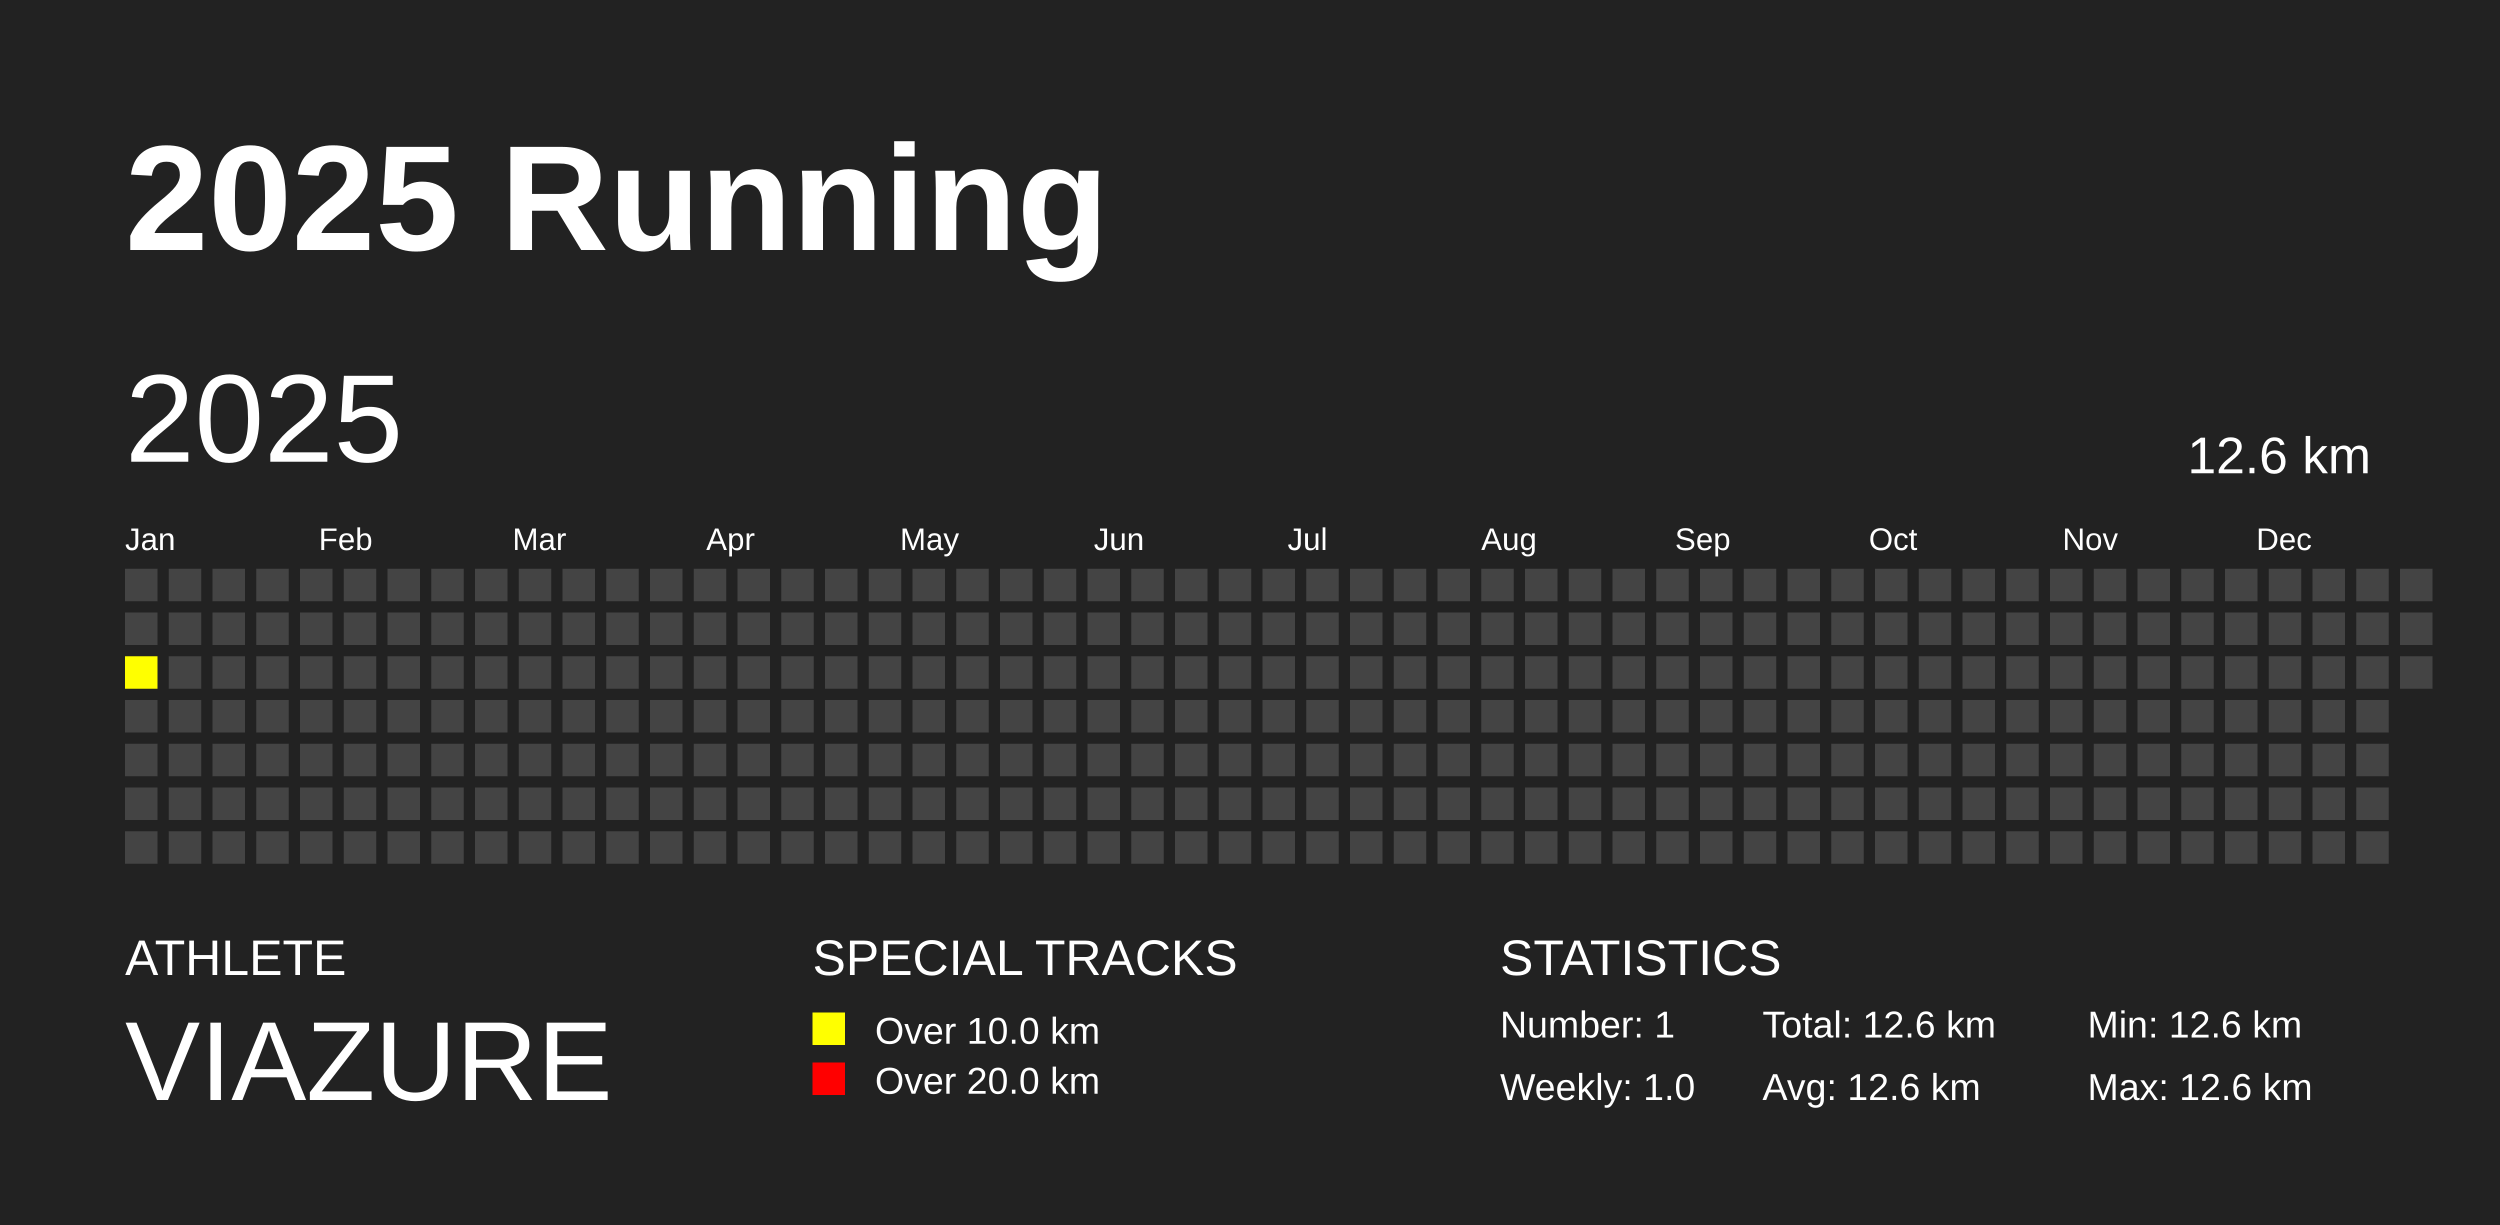
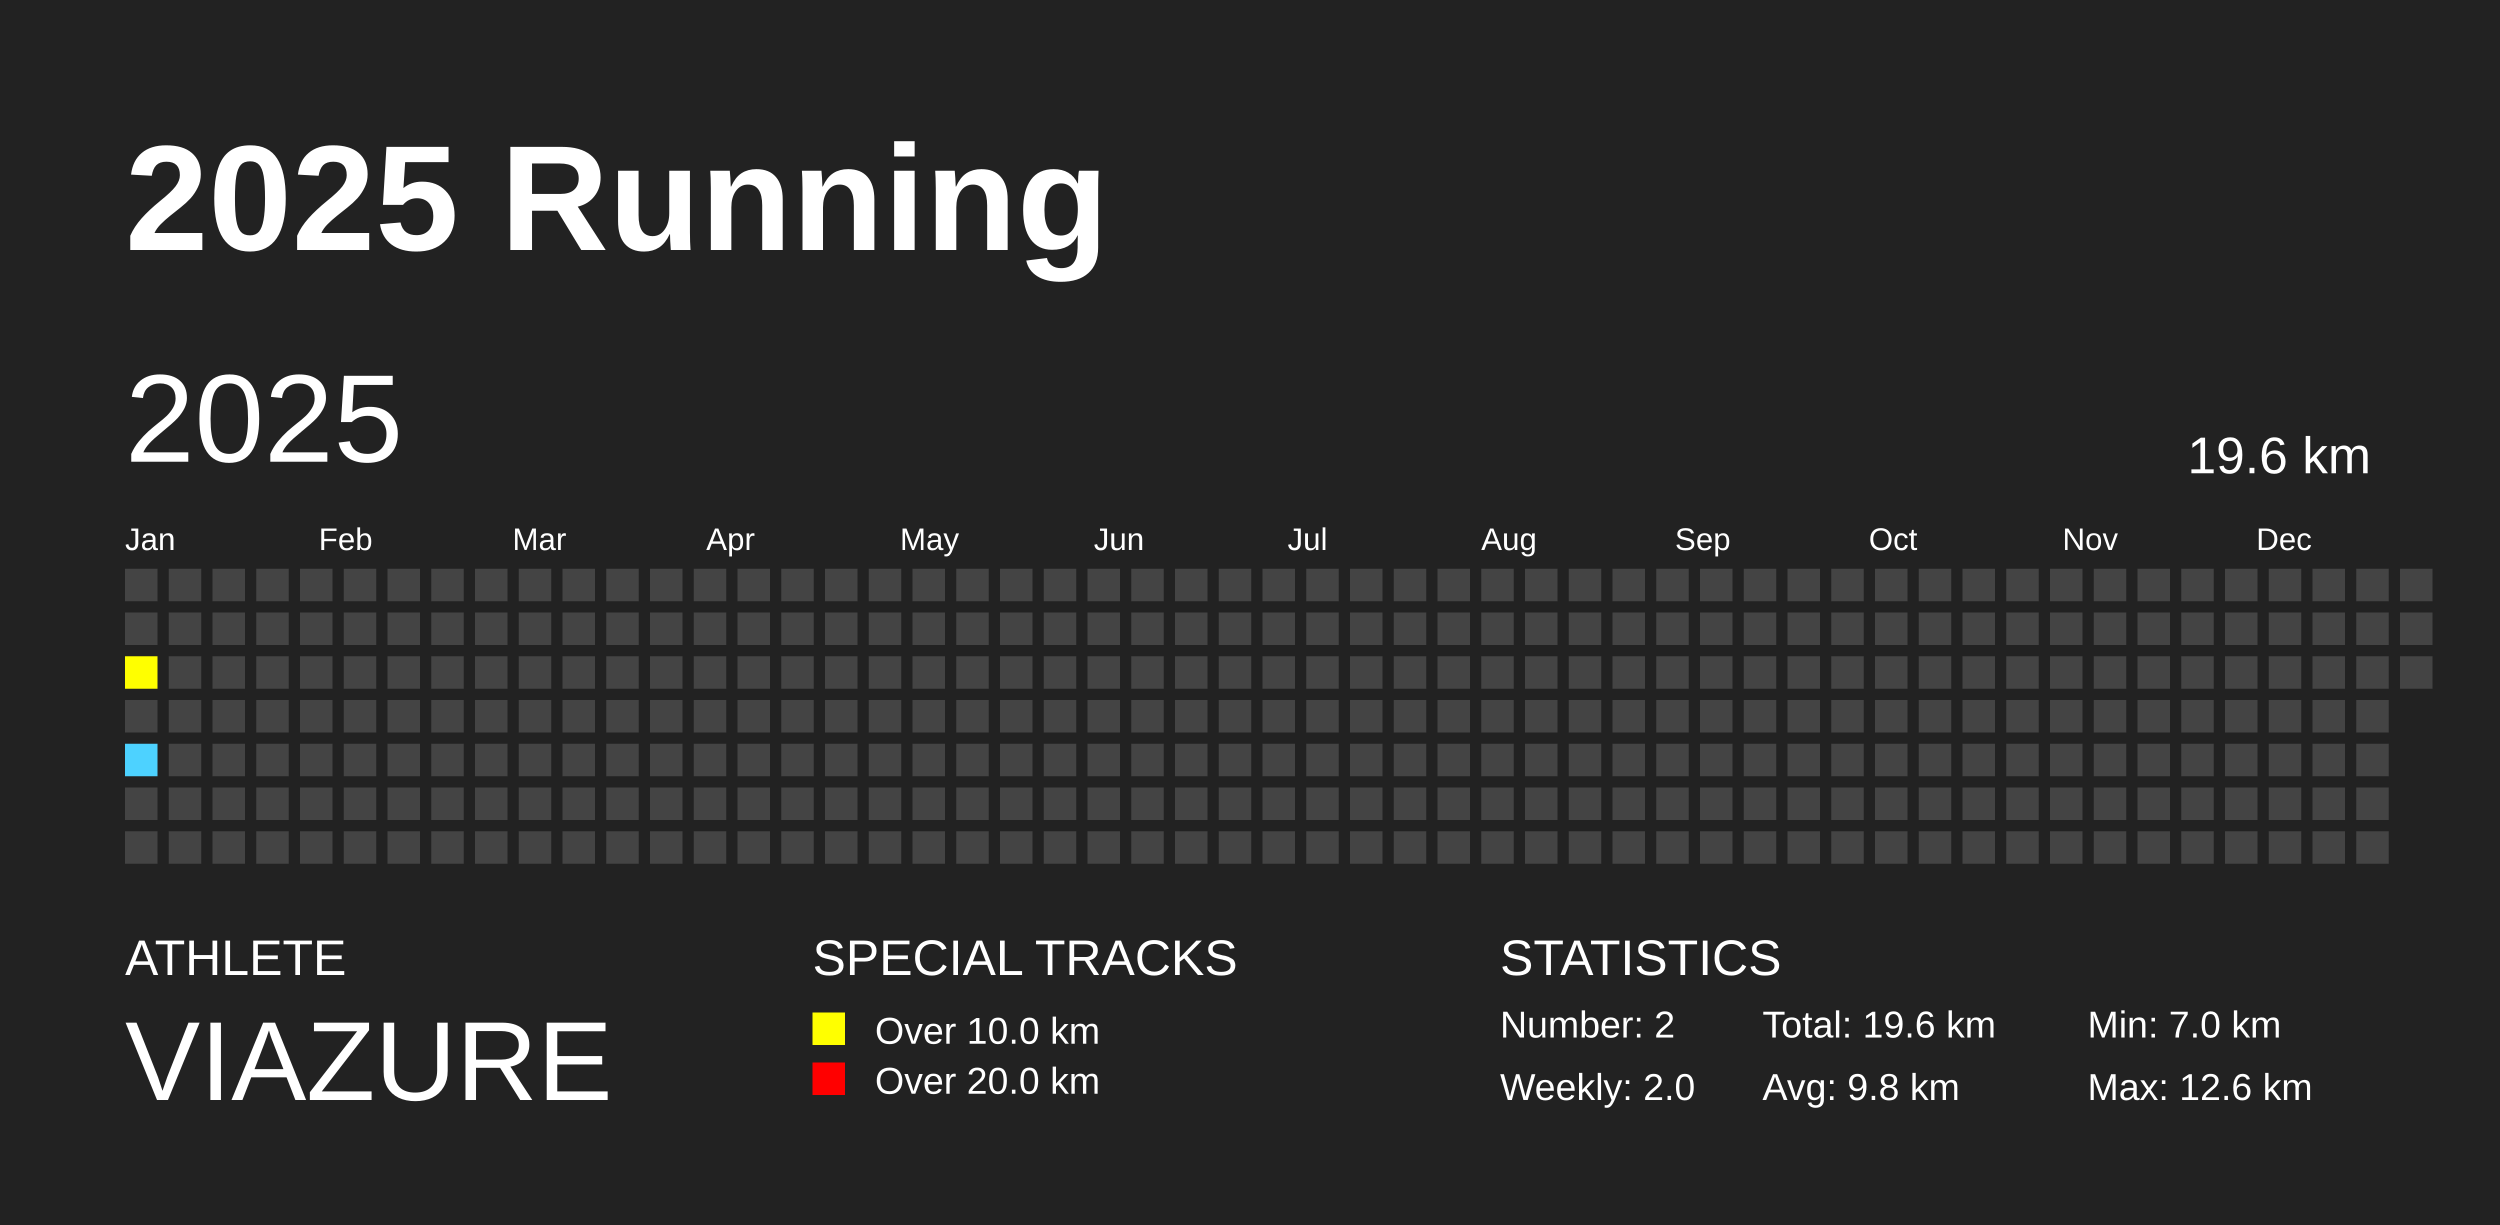
<svg xmlns="http://www.w3.org/2000/svg" baseProfile="full" height="98mm" version="1.1" viewBox="0,0,200,98" width="200mm">
  <defs />
  <rect fill="#222222" height="98" width="200" x="0" y="0" />
  <text fill="#FFFFFF" style="font-size:12px; font-family:Arial; font-weight:bold;" x="10" y="20">2025 Running</text>
  <text fill="#FFFFFF" style="font-size:4px; font-family:Arial" x="10" y="78">ATHLETE</text>
  <text fill="#FFFFFF" style="font-size:9px; font-family:Arial" x="10" y="88">VIAZURE</text>
  <text fill="#FFFFFF" style="font-size:4px; font-family:Arial" x="65" y="78">SPECIAL TRACKS</text>
  <rect fill="yellow" height="2.6" width="2.6" x="65" y="81" />
  <text fill="#FFFFFF" style="font-size:3px; font-family:Arial" x="70" y="83.5">Over 10.0 km</text>
  <rect fill="red" height="2.6" width="2.6" x="65" y="85" />
  <text fill="#FFFFFF" style="font-size:3px; font-family:Arial" x="70" y="87.5">Over 20.0 km</text>
  <text fill="#FFFFFF" style="font-size:4px; font-family:Arial" x="120" y="78">STATISTICS</text>
-   <text fill="#FFFFFF" style="font-size:3px; font-family:Arial" x="120" y="83">Number: 1</text>
-   <text fill="#FFFFFF" style="font-size:3px; font-family:Arial" x="120" y="88">Weekly: 1.0</text>
-   <text fill="#FFFFFF" style="font-size:3px; font-family:Arial" x="141" y="83">Total: 12.6 km</text>
-   <text fill="#FFFFFF" style="font-size:3px; font-family:Arial" x="141" y="88">Avg: 12.6 km</text>
-   <text fill="#FFFFFF" style="font-size:3px; font-family:Arial" x="167" y="83">Min: 12.6 km</text>
+   <text fill="#FFFFFF" style="font-size:3px; font-family:Arial" x="120" y="83">Number: 2</text>
+   <text fill="#FFFFFF" style="font-size:3px; font-family:Arial" x="120" y="88">Weekly: 2.0</text>
+   <text fill="#FFFFFF" style="font-size:3px; font-family:Arial" x="141" y="83">Total: 19.6 km</text>
+   <text fill="#FFFFFF" style="font-size:3px; font-family:Arial" x="141" y="88">Avg: 9.8 km</text>
+   <text fill="#FFFFFF" style="font-size:3px; font-family:Arial" x="167" y="83">Min: 7.0 km</text>
  <text fill="#FFFFFF" style="font-size:3px; font-family:Arial" x="167" y="88">Max: 12.6 km</text>
  <text dominant-baseline="hanging" fill="#FFFFFF" style="font-size:10.0px; font-family:Arial;" x="10" y="30">2025</text>
-   <text dominant-baseline="hanging" fill="#FFFFFF" style="font-size:4.125px; font-family:Arial;" x="175" y="35">12.6 km</text>
+   <text dominant-baseline="hanging" fill="#FFFFFF" style="font-size:4.125px; font-family:Arial;" x="175" y="35">19.6 km</text>
  <text fill="#FFFFFF" style="font-size:2.5px; font-family:Arial" x="10.0" y="44">Jan</text>
  <text fill="#FFFFFF" style="font-size:2.5px; font-family:Arial" x="25.5" y="44">Feb</text>
  <text fill="#FFFFFF" style="font-size:2.5px; font-family:Arial" x="41.0" y="44">Mar</text>
  <text fill="#FFFFFF" style="font-size:2.5px; font-family:Arial" x="56.5" y="44">Apr</text>
  <text fill="#FFFFFF" style="font-size:2.5px; font-family:Arial" x="72.0" y="44">May</text>
  <text fill="#FFFFFF" style="font-size:2.5px; font-family:Arial" x="87.5" y="44">Jun</text>
  <text fill="#FFFFFF" style="font-size:2.5px; font-family:Arial" x="103.0" y="44">Jul</text>
  <text fill="#FFFFFF" style="font-size:2.5px; font-family:Arial" x="118.5" y="44">Aug</text>
  <text fill="#FFFFFF" style="font-size:2.5px; font-family:Arial" x="134.0" y="44">Sep</text>
  <text fill="#FFFFFF" style="font-size:2.5px; font-family:Arial" x="149.5" y="44">Oct</text>
  <text fill="#FFFFFF" style="font-size:2.5px; font-family:Arial" x="165.0" y="44">Nov</text>
  <text fill="#FFFFFF" style="font-size:2.5px; font-family:Arial" x="180.5" y="44">Dec</text>
  <rect fill="#444444" height="2.6" width="2.6" x="10.0" y="45.5" />
  <rect fill="#444444" height="2.6" width="2.6" x="10.0" y="49.0" />
  <rect fill="yellow" height="2.6" width="2.6" x="10.0" y="52.5" />
  <rect fill="#444444" height="2.6" width="2.6" x="10.0" y="56.0" />
-   <rect fill="#444444" height="2.6" width="2.6" x="10.0" y="59.5" />
+   <rect fill="#4DD2FF" height="2.6" width="2.6" x="10.0" y="59.5" />
  <rect fill="#444444" height="2.6" width="2.6" x="10.0" y="63.0" />
  <rect fill="#444444" height="2.6" width="2.6" x="10.0" y="66.5" />
  <rect fill="#444444" height="2.6" width="2.6" x="13.5" y="45.5" />
  <rect fill="#444444" height="2.6" width="2.6" x="13.5" y="49.0" />
  <rect fill="#444444" height="2.6" width="2.6" x="13.5" y="52.5" />
  <rect fill="#444444" height="2.6" width="2.6" x="13.5" y="56.0" />
  <rect fill="#444444" height="2.6" width="2.6" x="13.5" y="59.5" />
  <rect fill="#444444" height="2.6" width="2.6" x="13.5" y="63.0" />
  <rect fill="#444444" height="2.6" width="2.6" x="13.5" y="66.5" />
  <rect fill="#444444" height="2.6" width="2.6" x="17.0" y="45.5" />
  <rect fill="#444444" height="2.6" width="2.6" x="17.0" y="49.0" />
  <rect fill="#444444" height="2.6" width="2.6" x="17.0" y="52.5" />
  <rect fill="#444444" height="2.6" width="2.6" x="17.0" y="56.0" />
  <rect fill="#444444" height="2.6" width="2.6" x="17.0" y="59.5" />
  <rect fill="#444444" height="2.6" width="2.6" x="17.0" y="63.0" />
  <rect fill="#444444" height="2.6" width="2.6" x="17.0" y="66.5" />
  <rect fill="#444444" height="2.6" width="2.6" x="20.5" y="45.5" />
  <rect fill="#444444" height="2.6" width="2.6" x="20.5" y="49.0" />
  <rect fill="#444444" height="2.6" width="2.6" x="20.5" y="52.5" />
  <rect fill="#444444" height="2.6" width="2.6" x="20.5" y="56.0" />
  <rect fill="#444444" height="2.6" width="2.6" x="20.5" y="59.5" />
  <rect fill="#444444" height="2.6" width="2.6" x="20.5" y="63.0" />
  <rect fill="#444444" height="2.6" width="2.6" x="20.5" y="66.5" />
  <rect fill="#444444" height="2.6" width="2.6" x="24.0" y="45.5" />
  <rect fill="#444444" height="2.6" width="2.6" x="24.0" y="49.0" />
  <rect fill="#444444" height="2.6" width="2.6" x="24.0" y="52.5" />
  <rect fill="#444444" height="2.6" width="2.6" x="24.0" y="56.0" />
  <rect fill="#444444" height="2.6" width="2.6" x="24.0" y="59.5" />
  <rect fill="#444444" height="2.6" width="2.6" x="24.0" y="63.0" />
  <rect fill="#444444" height="2.6" width="2.6" x="24.0" y="66.5" />
  <rect fill="#444444" height="2.6" width="2.6" x="27.5" y="45.5" />
  <rect fill="#444444" height="2.6" width="2.6" x="27.5" y="49.0" />
  <rect fill="#444444" height="2.6" width="2.6" x="27.5" y="52.5" />
  <rect fill="#444444" height="2.6" width="2.6" x="27.5" y="56.0" />
  <rect fill="#444444" height="2.6" width="2.6" x="27.5" y="59.5" />
  <rect fill="#444444" height="2.6" width="2.6" x="27.5" y="63.0" />
  <rect fill="#444444" height="2.6" width="2.6" x="27.5" y="66.5" />
  <rect fill="#444444" height="2.6" width="2.6" x="31.0" y="45.5" />
  <rect fill="#444444" height="2.6" width="2.6" x="31.0" y="49.0" />
  <rect fill="#444444" height="2.6" width="2.6" x="31.0" y="52.5" />
  <rect fill="#444444" height="2.6" width="2.6" x="31.0" y="56.0" />
  <rect fill="#444444" height="2.6" width="2.6" x="31.0" y="59.5" />
  <rect fill="#444444" height="2.6" width="2.6" x="31.0" y="63.0" />
  <rect fill="#444444" height="2.6" width="2.6" x="31.0" y="66.5" />
  <rect fill="#444444" height="2.6" width="2.6" x="34.5" y="45.5" />
  <rect fill="#444444" height="2.6" width="2.6" x="34.5" y="49.0" />
  <rect fill="#444444" height="2.6" width="2.6" x="34.5" y="52.5" />
  <rect fill="#444444" height="2.6" width="2.6" x="34.5" y="56.0" />
  <rect fill="#444444" height="2.6" width="2.6" x="34.5" y="59.5" />
  <rect fill="#444444" height="2.6" width="2.6" x="34.5" y="63.0" />
  <rect fill="#444444" height="2.6" width="2.6" x="34.5" y="66.5" />
  <rect fill="#444444" height="2.6" width="2.6" x="38.0" y="45.5" />
  <rect fill="#444444" height="2.6" width="2.6" x="38.0" y="49.0" />
  <rect fill="#444444" height="2.6" width="2.6" x="38.0" y="52.5" />
  <rect fill="#444444" height="2.6" width="2.6" x="38.0" y="56.0" />
  <rect fill="#444444" height="2.6" width="2.6" x="38.0" y="59.5" />
  <rect fill="#444444" height="2.6" width="2.6" x="38.0" y="63.0" />
  <rect fill="#444444" height="2.6" width="2.6" x="38.0" y="66.5" />
  <rect fill="#444444" height="2.6" width="2.6" x="41.5" y="45.5" />
  <rect fill="#444444" height="2.6" width="2.6" x="41.5" y="49.0" />
  <rect fill="#444444" height="2.6" width="2.6" x="41.5" y="52.5" />
  <rect fill="#444444" height="2.6" width="2.6" x="41.5" y="56.0" />
  <rect fill="#444444" height="2.6" width="2.6" x="41.5" y="59.5" />
  <rect fill="#444444" height="2.6" width="2.6" x="41.5" y="63.0" />
  <rect fill="#444444" height="2.6" width="2.6" x="41.5" y="66.5" />
  <rect fill="#444444" height="2.6" width="2.6" x="45.0" y="45.5" />
  <rect fill="#444444" height="2.6" width="2.6" x="45.0" y="49.0" />
  <rect fill="#444444" height="2.6" width="2.6" x="45.0" y="52.5" />
  <rect fill="#444444" height="2.6" width="2.6" x="45.0" y="56.0" />
  <rect fill="#444444" height="2.6" width="2.6" x="45.0" y="59.5" />
  <rect fill="#444444" height="2.6" width="2.6" x="45.0" y="63.0" />
  <rect fill="#444444" height="2.6" width="2.6" x="45.0" y="66.5" />
  <rect fill="#444444" height="2.6" width="2.6" x="48.5" y="45.5" />
  <rect fill="#444444" height="2.6" width="2.6" x="48.5" y="49.0" />
  <rect fill="#444444" height="2.6" width="2.6" x="48.5" y="52.5" />
  <rect fill="#444444" height="2.6" width="2.6" x="48.5" y="56.0" />
  <rect fill="#444444" height="2.6" width="2.6" x="48.5" y="59.5" />
  <rect fill="#444444" height="2.6" width="2.6" x="48.5" y="63.0" />
  <rect fill="#444444" height="2.6" width="2.6" x="48.5" y="66.5" />
  <rect fill="#444444" height="2.6" width="2.6" x="52.0" y="45.5" />
  <rect fill="#444444" height="2.6" width="2.6" x="52.0" y="49.0" />
  <rect fill="#444444" height="2.6" width="2.6" x="52.0" y="52.5" />
  <rect fill="#444444" height="2.6" width="2.6" x="52.0" y="56.0" />
  <rect fill="#444444" height="2.6" width="2.6" x="52.0" y="59.5" />
  <rect fill="#444444" height="2.6" width="2.6" x="52.0" y="63.0" />
  <rect fill="#444444" height="2.6" width="2.6" x="52.0" y="66.5" />
  <rect fill="#444444" height="2.6" width="2.6" x="55.5" y="45.5" />
  <rect fill="#444444" height="2.6" width="2.6" x="55.5" y="49.0" />
  <rect fill="#444444" height="2.6" width="2.6" x="55.5" y="52.5" />
  <rect fill="#444444" height="2.6" width="2.6" x="55.5" y="56.0" />
  <rect fill="#444444" height="2.6" width="2.6" x="55.5" y="59.5" />
  <rect fill="#444444" height="2.6" width="2.6" x="55.5" y="63.0" />
  <rect fill="#444444" height="2.6" width="2.6" x="55.5" y="66.5" />
  <rect fill="#444444" height="2.6" width="2.6" x="59.0" y="45.5" />
  <rect fill="#444444" height="2.6" width="2.6" x="59.0" y="49.0" />
  <rect fill="#444444" height="2.6" width="2.6" x="59.0" y="52.5" />
  <rect fill="#444444" height="2.6" width="2.6" x="59.0" y="56.0" />
  <rect fill="#444444" height="2.6" width="2.6" x="59.0" y="59.5" />
  <rect fill="#444444" height="2.6" width="2.6" x="59.0" y="63.0" />
  <rect fill="#444444" height="2.6" width="2.6" x="59.0" y="66.5" />
  <rect fill="#444444" height="2.6" width="2.6" x="62.5" y="45.5" />
  <rect fill="#444444" height="2.6" width="2.6" x="62.5" y="49.0" />
  <rect fill="#444444" height="2.6" width="2.6" x="62.5" y="52.5" />
  <rect fill="#444444" height="2.6" width="2.6" x="62.5" y="56.0" />
  <rect fill="#444444" height="2.6" width="2.6" x="62.5" y="59.5" />
  <rect fill="#444444" height="2.6" width="2.6" x="62.5" y="63.0" />
  <rect fill="#444444" height="2.6" width="2.6" x="62.5" y="66.5" />
  <rect fill="#444444" height="2.6" width="2.6" x="66.0" y="45.5" />
  <rect fill="#444444" height="2.6" width="2.6" x="66.0" y="49.0" />
  <rect fill="#444444" height="2.6" width="2.6" x="66.0" y="52.5" />
  <rect fill="#444444" height="2.6" width="2.6" x="66.0" y="56.0" />
  <rect fill="#444444" height="2.6" width="2.6" x="66.0" y="59.5" />
  <rect fill="#444444" height="2.6" width="2.6" x="66.0" y="63.0" />
  <rect fill="#444444" height="2.6" width="2.6" x="66.0" y="66.5" />
  <rect fill="#444444" height="2.6" width="2.6" x="69.5" y="45.5" />
  <rect fill="#444444" height="2.6" width="2.6" x="69.5" y="49.0" />
  <rect fill="#444444" height="2.6" width="2.6" x="69.5" y="52.5" />
  <rect fill="#444444" height="2.6" width="2.6" x="69.5" y="56.0" />
  <rect fill="#444444" height="2.6" width="2.6" x="69.5" y="59.5" />
  <rect fill="#444444" height="2.6" width="2.6" x="69.5" y="63.0" />
  <rect fill="#444444" height="2.6" width="2.6" x="69.5" y="66.5" />
  <rect fill="#444444" height="2.6" width="2.6" x="73.0" y="45.5" />
  <rect fill="#444444" height="2.6" width="2.6" x="73.0" y="49.0" />
  <rect fill="#444444" height="2.6" width="2.6" x="73.0" y="52.5" />
  <rect fill="#444444" height="2.6" width="2.6" x="73.0" y="56.0" />
  <rect fill="#444444" height="2.6" width="2.6" x="73.0" y="59.5" />
  <rect fill="#444444" height="2.6" width="2.6" x="73.0" y="63.0" />
  <rect fill="#444444" height="2.6" width="2.6" x="73.0" y="66.5" />
  <rect fill="#444444" height="2.6" width="2.6" x="76.5" y="45.5" />
  <rect fill="#444444" height="2.6" width="2.6" x="76.5" y="49.0" />
  <rect fill="#444444" height="2.6" width="2.6" x="76.5" y="52.5" />
  <rect fill="#444444" height="2.6" width="2.6" x="76.5" y="56.0" />
  <rect fill="#444444" height="2.6" width="2.6" x="76.5" y="59.5" />
  <rect fill="#444444" height="2.6" width="2.6" x="76.5" y="63.0" />
  <rect fill="#444444" height="2.6" width="2.6" x="76.5" y="66.5" />
  <rect fill="#444444" height="2.6" width="2.6" x="80.0" y="45.5" />
  <rect fill="#444444" height="2.6" width="2.6" x="80.0" y="49.0" />
  <rect fill="#444444" height="2.6" width="2.6" x="80.0" y="52.5" />
  <rect fill="#444444" height="2.6" width="2.6" x="80.0" y="56.0" />
  <rect fill="#444444" height="2.6" width="2.6" x="80.0" y="59.5" />
  <rect fill="#444444" height="2.6" width="2.6" x="80.0" y="63.0" />
  <rect fill="#444444" height="2.6" width="2.6" x="80.0" y="66.5" />
  <rect fill="#444444" height="2.6" width="2.6" x="83.5" y="45.5" />
  <rect fill="#444444" height="2.6" width="2.6" x="83.5" y="49.0" />
  <rect fill="#444444" height="2.6" width="2.6" x="83.5" y="52.5" />
  <rect fill="#444444" height="2.6" width="2.6" x="83.5" y="56.0" />
  <rect fill="#444444" height="2.6" width="2.6" x="83.5" y="59.5" />
  <rect fill="#444444" height="2.6" width="2.6" x="83.5" y="63.0" />
  <rect fill="#444444" height="2.6" width="2.6" x="83.5" y="66.5" />
  <rect fill="#444444" height="2.6" width="2.6" x="87.0" y="45.5" />
  <rect fill="#444444" height="2.6" width="2.6" x="87.0" y="49.0" />
  <rect fill="#444444" height="2.6" width="2.6" x="87.0" y="52.5" />
  <rect fill="#444444" height="2.6" width="2.6" x="87.0" y="56.0" />
  <rect fill="#444444" height="2.6" width="2.6" x="87.0" y="59.5" />
  <rect fill="#444444" height="2.6" width="2.6" x="87.0" y="63.0" />
  <rect fill="#444444" height="2.6" width="2.6" x="87.0" y="66.5" />
  <rect fill="#444444" height="2.6" width="2.6" x="90.5" y="45.5" />
  <rect fill="#444444" height="2.6" width="2.6" x="90.5" y="49.0" />
  <rect fill="#444444" height="2.6" width="2.6" x="90.5" y="52.5" />
  <rect fill="#444444" height="2.6" width="2.6" x="90.5" y="56.0" />
  <rect fill="#444444" height="2.6" width="2.6" x="90.5" y="59.5" />
  <rect fill="#444444" height="2.6" width="2.6" x="90.5" y="63.0" />
  <rect fill="#444444" height="2.6" width="2.6" x="90.5" y="66.5" />
  <rect fill="#444444" height="2.6" width="2.6" x="94.0" y="45.5" />
  <rect fill="#444444" height="2.6" width="2.6" x="94.0" y="49.0" />
  <rect fill="#444444" height="2.6" width="2.6" x="94.0" y="52.5" />
  <rect fill="#444444" height="2.6" width="2.6" x="94.0" y="56.0" />
  <rect fill="#444444" height="2.6" width="2.6" x="94.0" y="59.5" />
  <rect fill="#444444" height="2.6" width="2.6" x="94.0" y="63.0" />
  <rect fill="#444444" height="2.6" width="2.6" x="94.0" y="66.5" />
  <rect fill="#444444" height="2.6" width="2.6" x="97.5" y="45.5" />
  <rect fill="#444444" height="2.6" width="2.6" x="97.5" y="49.0" />
  <rect fill="#444444" height="2.6" width="2.6" x="97.5" y="52.5" />
  <rect fill="#444444" height="2.6" width="2.6" x="97.5" y="56.0" />
  <rect fill="#444444" height="2.6" width="2.6" x="97.5" y="59.5" />
  <rect fill="#444444" height="2.6" width="2.6" x="97.5" y="63.0" />
  <rect fill="#444444" height="2.6" width="2.6" x="97.5" y="66.5" />
  <rect fill="#444444" height="2.6" width="2.6" x="101.0" y="45.5" />
  <rect fill="#444444" height="2.6" width="2.6" x="101.0" y="49.0" />
  <rect fill="#444444" height="2.6" width="2.6" x="101.0" y="52.5" />
  <rect fill="#444444" height="2.6" width="2.6" x="101.0" y="56.0" />
  <rect fill="#444444" height="2.6" width="2.6" x="101.0" y="59.5" />
  <rect fill="#444444" height="2.6" width="2.6" x="101.0" y="63.0" />
  <rect fill="#444444" height="2.6" width="2.6" x="101.0" y="66.5" />
  <rect fill="#444444" height="2.6" width="2.6" x="104.5" y="45.5" />
  <rect fill="#444444" height="2.6" width="2.6" x="104.5" y="49.0" />
  <rect fill="#444444" height="2.6" width="2.6" x="104.5" y="52.5" />
  <rect fill="#444444" height="2.6" width="2.6" x="104.5" y="56.0" />
  <rect fill="#444444" height="2.6" width="2.6" x="104.5" y="59.5" />
  <rect fill="#444444" height="2.6" width="2.6" x="104.5" y="63.0" />
  <rect fill="#444444" height="2.6" width="2.6" x="104.5" y="66.5" />
  <rect fill="#444444" height="2.6" width="2.6" x="108.0" y="45.5" />
  <rect fill="#444444" height="2.6" width="2.6" x="108.0" y="49.0" />
  <rect fill="#444444" height="2.6" width="2.6" x="108.0" y="52.5" />
  <rect fill="#444444" height="2.6" width="2.6" x="108.0" y="56.0" />
  <rect fill="#444444" height="2.6" width="2.6" x="108.0" y="59.5" />
  <rect fill="#444444" height="2.6" width="2.6" x="108.0" y="63.0" />
  <rect fill="#444444" height="2.6" width="2.6" x="108.0" y="66.5" />
  <rect fill="#444444" height="2.6" width="2.6" x="111.5" y="45.5" />
  <rect fill="#444444" height="2.6" width="2.6" x="111.5" y="49.0" />
  <rect fill="#444444" height="2.6" width="2.6" x="111.5" y="52.5" />
  <rect fill="#444444" height="2.6" width="2.6" x="111.5" y="56.0" />
  <rect fill="#444444" height="2.6" width="2.6" x="111.5" y="59.5" />
  <rect fill="#444444" height="2.6" width="2.6" x="111.5" y="63.0" />
  <rect fill="#444444" height="2.6" width="2.6" x="111.5" y="66.5" />
  <rect fill="#444444" height="2.6" width="2.6" x="115.0" y="45.5" />
  <rect fill="#444444" height="2.6" width="2.6" x="115.0" y="49.0" />
  <rect fill="#444444" height="2.6" width="2.6" x="115.0" y="52.5" />
  <rect fill="#444444" height="2.6" width="2.6" x="115.0" y="56.0" />
  <rect fill="#444444" height="2.6" width="2.6" x="115.0" y="59.5" />
  <rect fill="#444444" height="2.6" width="2.6" x="115.0" y="63.0" />
  <rect fill="#444444" height="2.6" width="2.6" x="115.0" y="66.5" />
  <rect fill="#444444" height="2.6" width="2.6" x="118.5" y="45.5" />
  <rect fill="#444444" height="2.6" width="2.6" x="118.5" y="49.0" />
  <rect fill="#444444" height="2.6" width="2.6" x="118.5" y="52.5" />
  <rect fill="#444444" height="2.6" width="2.6" x="118.5" y="56.0" />
  <rect fill="#444444" height="2.6" width="2.6" x="118.5" y="59.5" />
  <rect fill="#444444" height="2.6" width="2.6" x="118.5" y="63.0" />
  <rect fill="#444444" height="2.6" width="2.6" x="118.5" y="66.5" />
  <rect fill="#444444" height="2.6" width="2.6" x="122.0" y="45.5" />
  <rect fill="#444444" height="2.6" width="2.6" x="122.0" y="49.0" />
  <rect fill="#444444" height="2.6" width="2.6" x="122.0" y="52.5" />
  <rect fill="#444444" height="2.6" width="2.6" x="122.0" y="56.0" />
  <rect fill="#444444" height="2.6" width="2.6" x="122.0" y="59.5" />
  <rect fill="#444444" height="2.6" width="2.6" x="122.0" y="63.0" />
  <rect fill="#444444" height="2.6" width="2.6" x="122.0" y="66.5" />
  <rect fill="#444444" height="2.6" width="2.6" x="125.5" y="45.5" />
  <rect fill="#444444" height="2.6" width="2.6" x="125.5" y="49.0" />
  <rect fill="#444444" height="2.6" width="2.6" x="125.5" y="52.5" />
  <rect fill="#444444" height="2.6" width="2.6" x="125.5" y="56.0" />
  <rect fill="#444444" height="2.6" width="2.6" x="125.5" y="59.5" />
  <rect fill="#444444" height="2.6" width="2.6" x="125.5" y="63.0" />
  <rect fill="#444444" height="2.6" width="2.6" x="125.5" y="66.5" />
  <rect fill="#444444" height="2.6" width="2.6" x="129.0" y="45.5" />
  <rect fill="#444444" height="2.6" width="2.6" x="129.0" y="49.0" />
  <rect fill="#444444" height="2.6" width="2.6" x="129.0" y="52.5" />
  <rect fill="#444444" height="2.6" width="2.6" x="129.0" y="56.0" />
  <rect fill="#444444" height="2.6" width="2.6" x="129.0" y="59.5" />
  <rect fill="#444444" height="2.6" width="2.6" x="129.0" y="63.0" />
  <rect fill="#444444" height="2.6" width="2.6" x="129.0" y="66.5" />
  <rect fill="#444444" height="2.6" width="2.6" x="132.5" y="45.5" />
  <rect fill="#444444" height="2.6" width="2.6" x="132.5" y="49.0" />
  <rect fill="#444444" height="2.6" width="2.6" x="132.5" y="52.5" />
  <rect fill="#444444" height="2.6" width="2.6" x="132.5" y="56.0" />
  <rect fill="#444444" height="2.6" width="2.6" x="132.5" y="59.5" />
  <rect fill="#444444" height="2.6" width="2.6" x="132.5" y="63.0" />
  <rect fill="#444444" height="2.6" width="2.6" x="132.5" y="66.5" />
  <rect fill="#444444" height="2.6" width="2.6" x="136.0" y="45.5" />
  <rect fill="#444444" height="2.6" width="2.6" x="136.0" y="49.0" />
  <rect fill="#444444" height="2.6" width="2.6" x="136.0" y="52.5" />
  <rect fill="#444444" height="2.6" width="2.6" x="136.0" y="56.0" />
  <rect fill="#444444" height="2.6" width="2.6" x="136.0" y="59.5" />
  <rect fill="#444444" height="2.6" width="2.6" x="136.0" y="63.0" />
  <rect fill="#444444" height="2.6" width="2.6" x="136.0" y="66.5" />
  <rect fill="#444444" height="2.6" width="2.6" x="139.5" y="45.5" />
  <rect fill="#444444" height="2.6" width="2.6" x="139.5" y="49.0" />
  <rect fill="#444444" height="2.6" width="2.6" x="139.5" y="52.5" />
  <rect fill="#444444" height="2.6" width="2.6" x="139.5" y="56.0" />
  <rect fill="#444444" height="2.6" width="2.6" x="139.5" y="59.5" />
  <rect fill="#444444" height="2.6" width="2.6" x="139.5" y="63.0" />
  <rect fill="#444444" height="2.6" width="2.6" x="139.5" y="66.5" />
  <rect fill="#444444" height="2.6" width="2.6" x="143.0" y="45.5" />
  <rect fill="#444444" height="2.6" width="2.6" x="143.0" y="49.0" />
  <rect fill="#444444" height="2.6" width="2.6" x="143.0" y="52.5" />
  <rect fill="#444444" height="2.6" width="2.6" x="143.0" y="56.0" />
  <rect fill="#444444" height="2.6" width="2.6" x="143.0" y="59.5" />
  <rect fill="#444444" height="2.6" width="2.6" x="143.0" y="63.0" />
  <rect fill="#444444" height="2.6" width="2.6" x="143.0" y="66.5" />
  <rect fill="#444444" height="2.6" width="2.6" x="146.5" y="45.5" />
  <rect fill="#444444" height="2.6" width="2.6" x="146.5" y="49.0" />
  <rect fill="#444444" height="2.6" width="2.6" x="146.5" y="52.5" />
  <rect fill="#444444" height="2.6" width="2.6" x="146.5" y="56.0" />
  <rect fill="#444444" height="2.6" width="2.6" x="146.5" y="59.5" />
  <rect fill="#444444" height="2.6" width="2.6" x="146.5" y="63.0" />
  <rect fill="#444444" height="2.6" width="2.6" x="146.5" y="66.5" />
  <rect fill="#444444" height="2.6" width="2.6" x="150.0" y="45.5" />
  <rect fill="#444444" height="2.6" width="2.6" x="150.0" y="49.0" />
  <rect fill="#444444" height="2.6" width="2.6" x="150.0" y="52.5" />
  <rect fill="#444444" height="2.6" width="2.6" x="150.0" y="56.0" />
  <rect fill="#444444" height="2.6" width="2.6" x="150.0" y="59.5" />
  <rect fill="#444444" height="2.6" width="2.6" x="150.0" y="63.0" />
  <rect fill="#444444" height="2.6" width="2.6" x="150.0" y="66.5" />
  <rect fill="#444444" height="2.6" width="2.6" x="153.5" y="45.5" />
  <rect fill="#444444" height="2.6" width="2.6" x="153.5" y="49.0" />
  <rect fill="#444444" height="2.6" width="2.6" x="153.5" y="52.5" />
  <rect fill="#444444" height="2.6" width="2.6" x="153.5" y="56.0" />
  <rect fill="#444444" height="2.6" width="2.6" x="153.5" y="59.5" />
  <rect fill="#444444" height="2.6" width="2.6" x="153.5" y="63.0" />
  <rect fill="#444444" height="2.6" width="2.6" x="153.5" y="66.5" />
  <rect fill="#444444" height="2.6" width="2.6" x="157.0" y="45.5" />
  <rect fill="#444444" height="2.6" width="2.6" x="157.0" y="49.0" />
  <rect fill="#444444" height="2.6" width="2.6" x="157.0" y="52.5" />
  <rect fill="#444444" height="2.6" width="2.6" x="157.0" y="56.0" />
  <rect fill="#444444" height="2.6" width="2.6" x="157.0" y="59.5" />
  <rect fill="#444444" height="2.6" width="2.6" x="157.0" y="63.0" />
  <rect fill="#444444" height="2.6" width="2.6" x="157.0" y="66.5" />
  <rect fill="#444444" height="2.6" width="2.6" x="160.5" y="45.5" />
  <rect fill="#444444" height="2.6" width="2.6" x="160.5" y="49.0" />
  <rect fill="#444444" height="2.6" width="2.6" x="160.5" y="52.5" />
  <rect fill="#444444" height="2.6" width="2.6" x="160.5" y="56.0" />
  <rect fill="#444444" height="2.6" width="2.6" x="160.5" y="59.5" />
  <rect fill="#444444" height="2.6" width="2.6" x="160.5" y="63.0" />
  <rect fill="#444444" height="2.6" width="2.6" x="160.5" y="66.5" />
  <rect fill="#444444" height="2.6" width="2.6" x="164.0" y="45.5" />
  <rect fill="#444444" height="2.6" width="2.6" x="164.0" y="49.0" />
  <rect fill="#444444" height="2.6" width="2.6" x="164.0" y="52.5" />
  <rect fill="#444444" height="2.6" width="2.6" x="164.0" y="56.0" />
  <rect fill="#444444" height="2.6" width="2.6" x="164.0" y="59.5" />
  <rect fill="#444444" height="2.6" width="2.6" x="164.0" y="63.0" />
  <rect fill="#444444" height="2.6" width="2.6" x="164.0" y="66.5" />
  <rect fill="#444444" height="2.6" width="2.6" x="167.5" y="45.5" />
  <rect fill="#444444" height="2.6" width="2.6" x="167.5" y="49.0" />
  <rect fill="#444444" height="2.6" width="2.6" x="167.5" y="52.5" />
  <rect fill="#444444" height="2.6" width="2.6" x="167.5" y="56.0" />
  <rect fill="#444444" height="2.6" width="2.6" x="167.5" y="59.5" />
  <rect fill="#444444" height="2.6" width="2.6" x="167.5" y="63.0" />
  <rect fill="#444444" height="2.6" width="2.6" x="167.5" y="66.5" />
  <rect fill="#444444" height="2.6" width="2.6" x="171.0" y="45.5" />
  <rect fill="#444444" height="2.6" width="2.6" x="171.0" y="49.0" />
  <rect fill="#444444" height="2.6" width="2.6" x="171.0" y="52.5" />
  <rect fill="#444444" height="2.6" width="2.6" x="171.0" y="56.0" />
  <rect fill="#444444" height="2.6" width="2.6" x="171.0" y="59.5" />
  <rect fill="#444444" height="2.6" width="2.6" x="171.0" y="63.0" />
  <rect fill="#444444" height="2.6" width="2.6" x="171.0" y="66.5" />
  <rect fill="#444444" height="2.6" width="2.6" x="174.5" y="45.5" />
  <rect fill="#444444" height="2.6" width="2.6" x="174.5" y="49.0" />
  <rect fill="#444444" height="2.6" width="2.6" x="174.5" y="52.5" />
  <rect fill="#444444" height="2.6" width="2.6" x="174.5" y="56.0" />
  <rect fill="#444444" height="2.6" width="2.6" x="174.5" y="59.5" />
  <rect fill="#444444" height="2.6" width="2.6" x="174.5" y="63.0" />
  <rect fill="#444444" height="2.6" width="2.6" x="174.5" y="66.5" />
  <rect fill="#444444" height="2.6" width="2.6" x="178.0" y="45.5" />
  <rect fill="#444444" height="2.6" width="2.6" x="178.0" y="49.0" />
  <rect fill="#444444" height="2.6" width="2.6" x="178.0" y="52.5" />
  <rect fill="#444444" height="2.6" width="2.6" x="178.0" y="56.0" />
  <rect fill="#444444" height="2.6" width="2.6" x="178.0" y="59.5" />
  <rect fill="#444444" height="2.6" width="2.6" x="178.0" y="63.0" />
  <rect fill="#444444" height="2.6" width="2.6" x="178.0" y="66.5" />
  <rect fill="#444444" height="2.6" width="2.6" x="181.5" y="45.5" />
  <rect fill="#444444" height="2.6" width="2.6" x="181.5" y="49.0" />
  <rect fill="#444444" height="2.6" width="2.6" x="181.5" y="52.5" />
  <rect fill="#444444" height="2.6" width="2.6" x="181.5" y="56.0" />
  <rect fill="#444444" height="2.6" width="2.6" x="181.5" y="59.5" />
  <rect fill="#444444" height="2.6" width="2.6" x="181.5" y="63.0" />
  <rect fill="#444444" height="2.6" width="2.6" x="181.5" y="66.5" />
  <rect fill="#444444" height="2.6" width="2.6" x="185.0" y="45.5" />
  <rect fill="#444444" height="2.6" width="2.6" x="185.0" y="49.0" />
  <rect fill="#444444" height="2.6" width="2.6" x="185.0" y="52.5" />
  <rect fill="#444444" height="2.6" width="2.6" x="185.0" y="56.0" />
  <rect fill="#444444" height="2.6" width="2.6" x="185.0" y="59.5" />
  <rect fill="#444444" height="2.6" width="2.6" x="185.0" y="63.0" />
  <rect fill="#444444" height="2.6" width="2.6" x="185.0" y="66.5" />
  <rect fill="#444444" height="2.6" width="2.6" x="188.5" y="45.5" />
  <rect fill="#444444" height="2.6" width="2.6" x="188.5" y="49.0" />
  <rect fill="#444444" height="2.6" width="2.6" x="188.5" y="52.5" />
  <rect fill="#444444" height="2.6" width="2.6" x="188.5" y="56.0" />
  <rect fill="#444444" height="2.6" width="2.6" x="188.5" y="59.5" />
  <rect fill="#444444" height="2.6" width="2.6" x="188.5" y="63.0" />
  <rect fill="#444444" height="2.6" width="2.6" x="188.5" y="66.5" />
  <rect fill="#444444" height="2.6" width="2.6" x="192.0" y="45.5" />
  <rect fill="#444444" height="2.6" width="2.6" x="192.0" y="49.0" />
  <rect fill="#444444" height="2.6" width="2.6" x="192.0" y="52.5" />
</svg>
